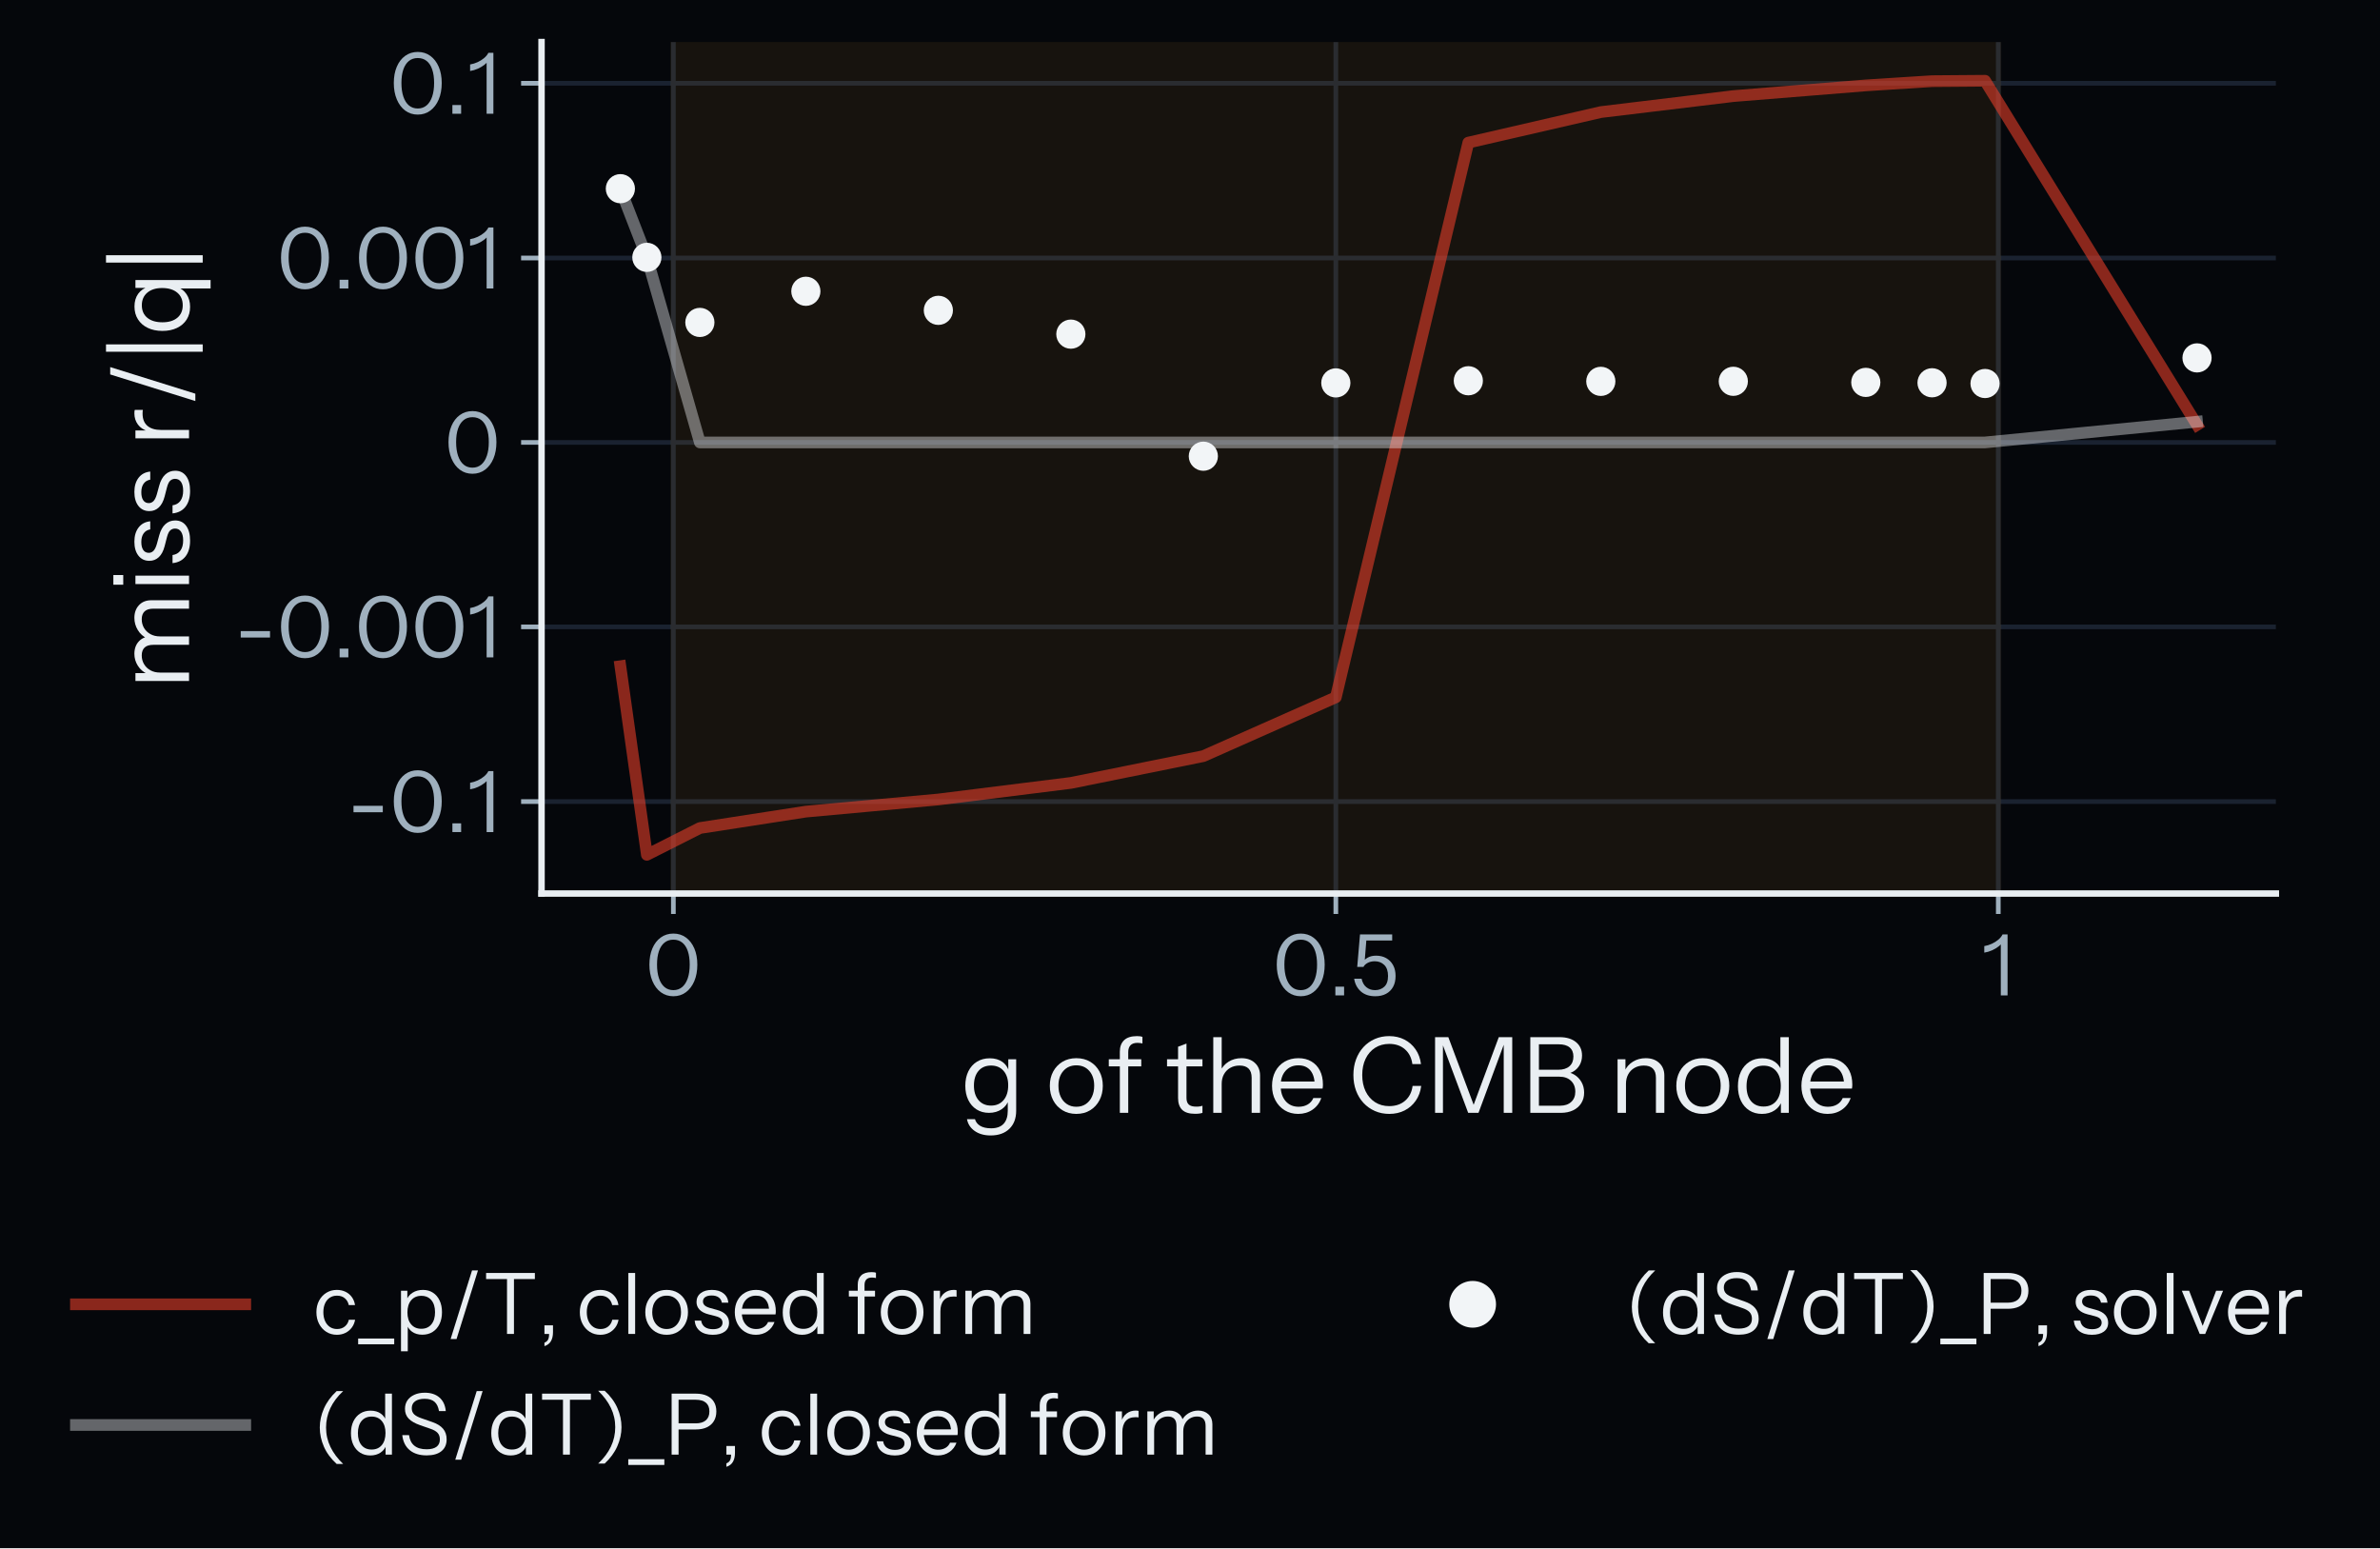
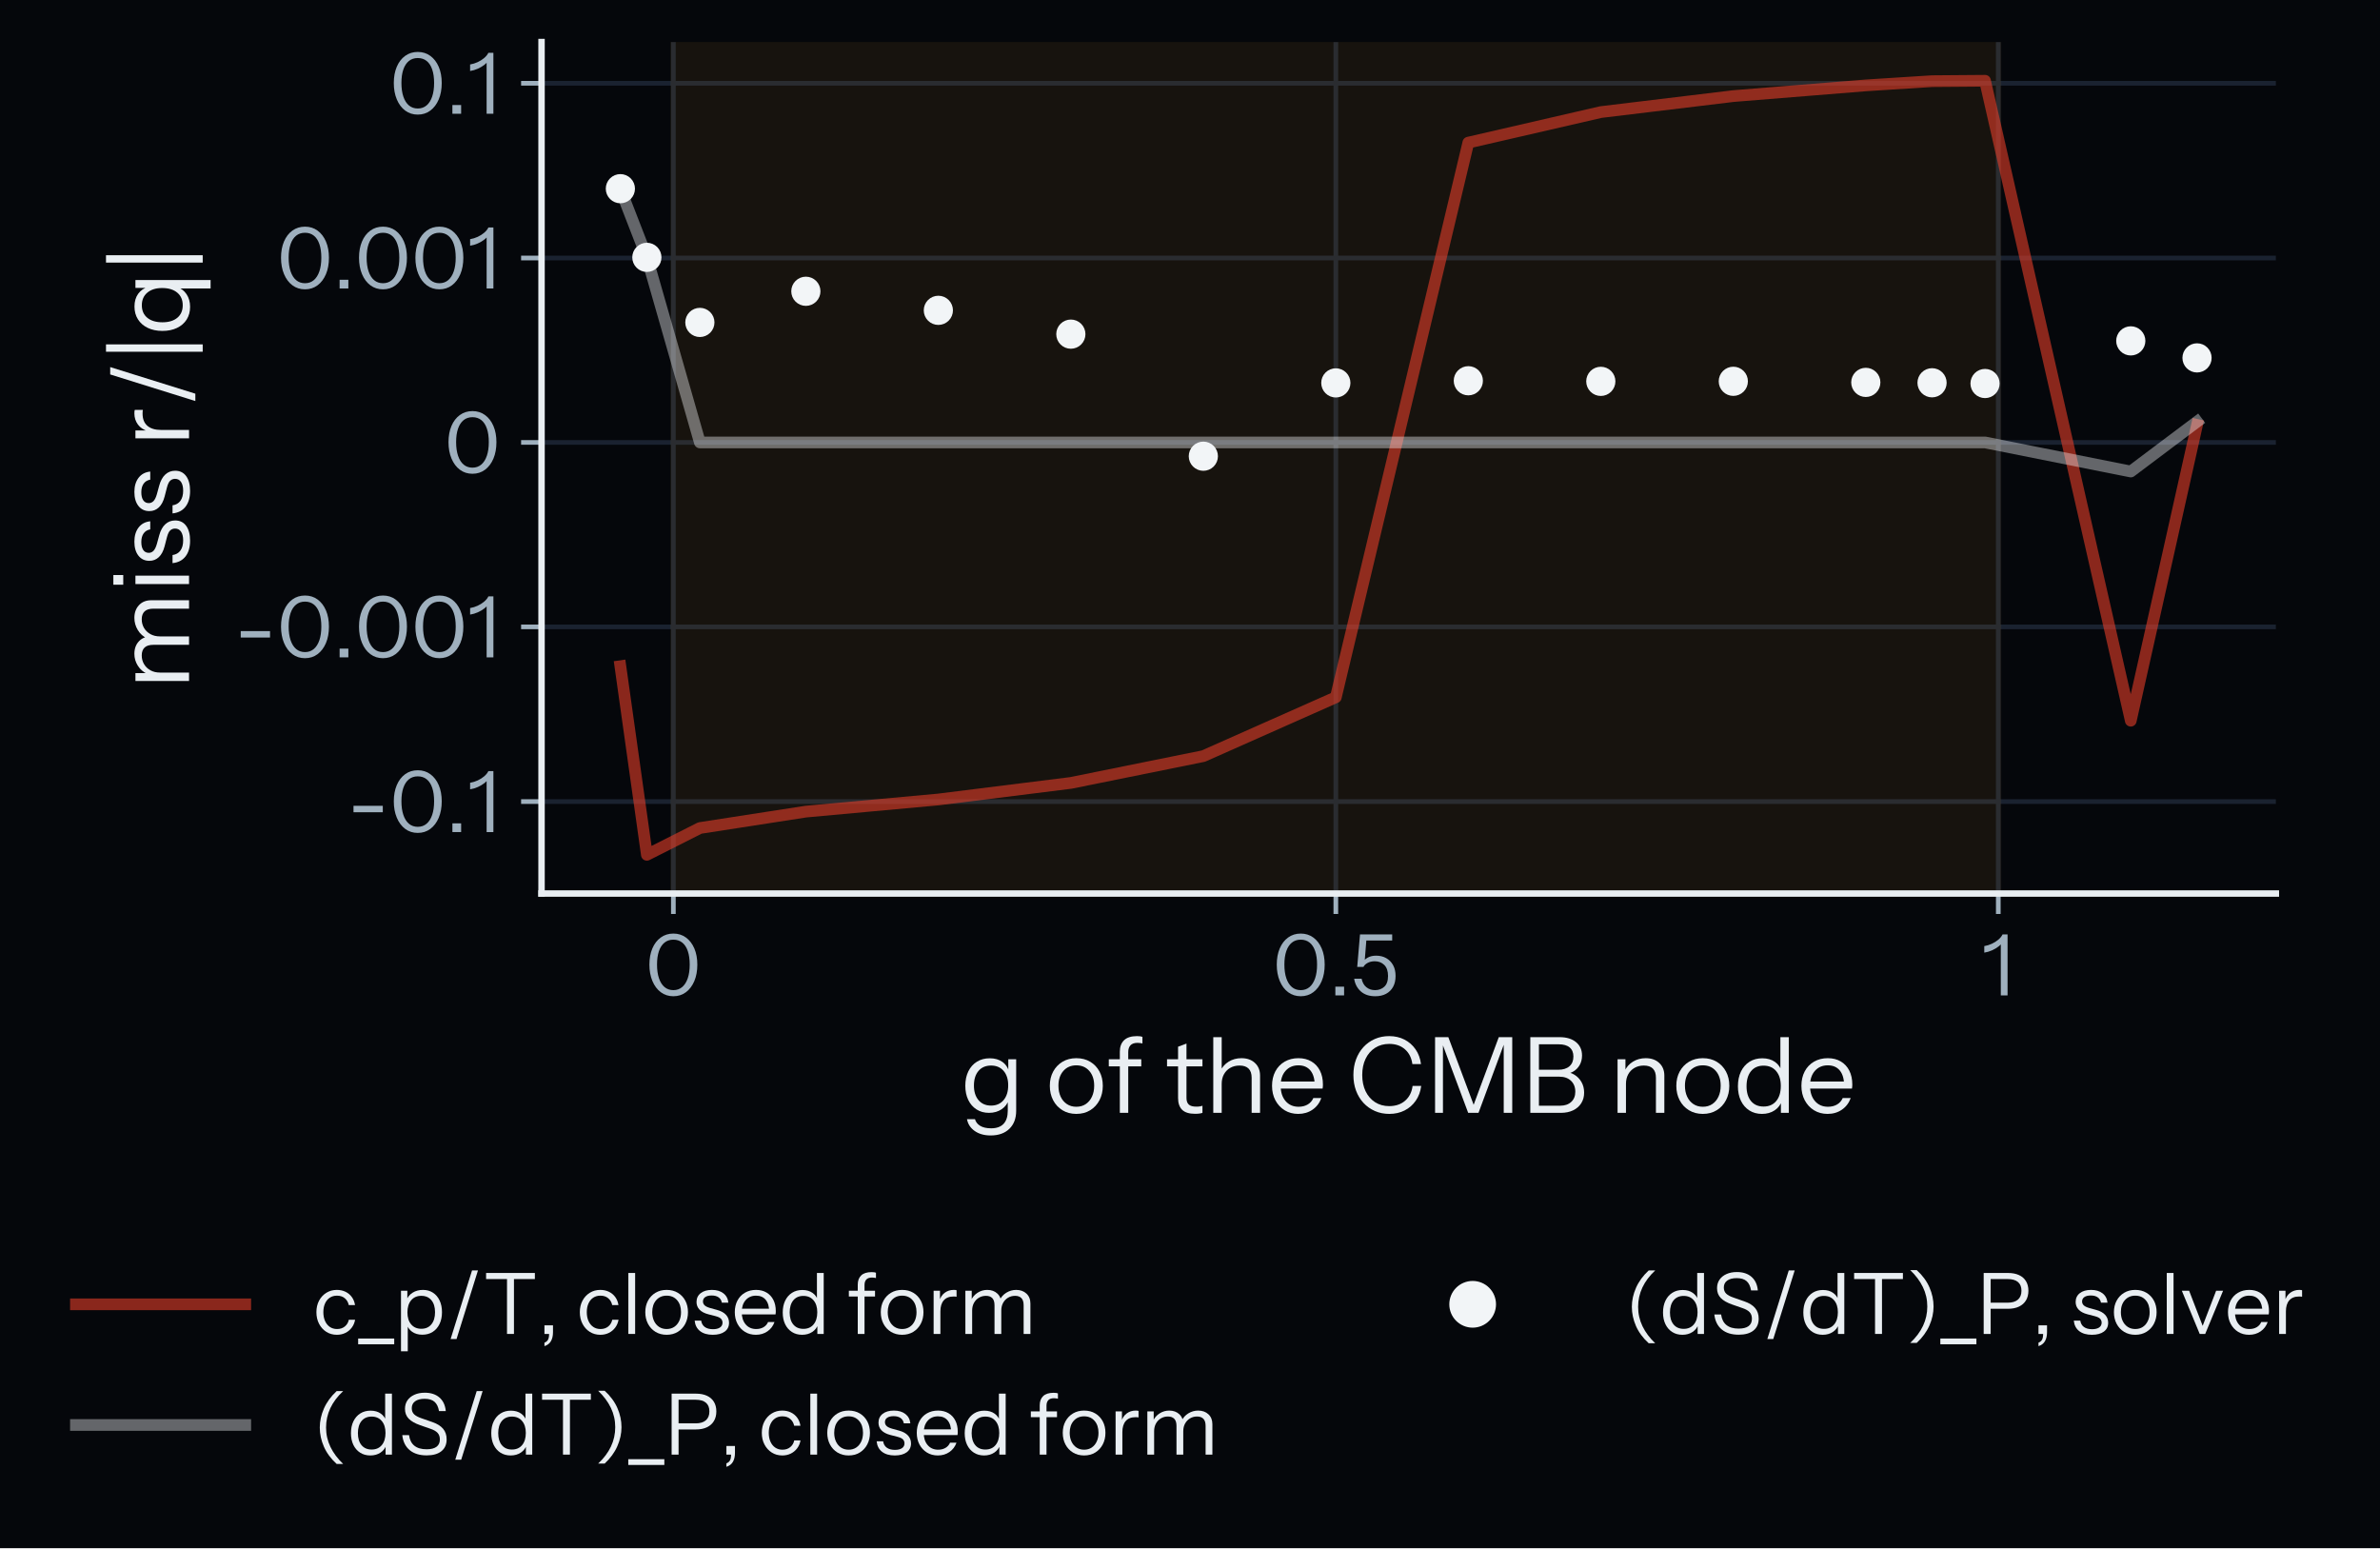
<svg xmlns="http://www.w3.org/2000/svg" xmlns:xlink="http://www.w3.org/1999/xlink" width="407.543pt" height="265.09pt" viewBox="0 0 407.543 265.09" version="1.1">
  <defs>
    <style type="text/css">*{stroke-linejoin: round; stroke-linecap: butt}</style>
  </defs>
  <g id="figure_1">
    <g id="patch_1">
      <path d="M 0 265.09  L 407.543 265.09  L 407.543 0  L 0 0  z " style="fill: #05070b" />
    </g>
    <g id="axes_1">
      <g id="patch_2">
        <path d="M 92.731 152.996  L 389.711 152.996  L 389.711 7.2  L 92.731 7.2  z " style="fill: #05070b" />
      </g>
      <g id="matplotlib.axis_1">
        <g id="xtick_1">
          <g id="line2d_1">
            <path d="M 115.305 152.996  L 115.305 7.2  " clip-path="url(#p6eb21ed2d5)" style="fill: none; stroke: #1a2230; stroke-width: 0.8; stroke-linecap: square" />
          </g>
          <g id="line2d_2">
            <defs>
              <path id="m2e974000b8" d="M 0 0  L 0 3.5  " style="stroke: #9fb0be; stroke-width: 0.8" />
            </defs>
            <g>
              <use xlink:href="#m2e974000b8" x="115.305" y="152.996" style="fill: #9fb0be; stroke: #9fb0be; stroke-width: 0.8" />
            </g>
          </g>
          <g id="text_1">
            <g style="fill: #9fb0be" transform="translate(110.4774 170.4364) scale(0.145 -0.145)">
              <defs>
                <path id="InstrumentSans-Regular-30" d="M 2131 -64  Q 1587 -64 1180 240  Q 774 544 547 1085  Q 320 1626 320 2323  Q 320 3021 544 3549  Q 768 4077 1177 4374  Q 1587 4672 2131 4672  Q 2675 4672 3081 4374  Q 3488 4077 3715 3549  Q 3942 3021 3942 2323  Q 3942 1619 3715 1081  Q 3488 544 3081 240  Q 2675 -64 2131 -64  z M 2131 397  Q 2522 397 2797 630  Q 3072 864 3219 1296  Q 3366 1728 3366 2330  Q 3366 2925 3222 3347  Q 3078 3770 2803 3990  Q 2528 4211 2131 4211  Q 1734 4211 1459 3987  Q 1184 3763 1040 3344  Q 896 2925 896 2330  Q 896 1728 1043 1293  Q 1190 858 1465 627  Q 1741 397 2131 397  z " transform="scale(0.015625)" />
              </defs>
              <use xlink:href="#InstrumentSans-Regular-30" />
            </g>
          </g>
        </g>
        <g id="xtick_2">
          <g id="line2d_3">
            <path d="M 228.743 152.996  L 228.743 7.2  " clip-path="url(#p6eb21ed2d5)" style="fill: none; stroke: #1a2230; stroke-width: 0.8; stroke-linecap: square" />
          </g>
          <g id="line2d_4">
            <g>
              <use xlink:href="#m2e974000b8" x="228.743" y="152.996" style="fill: #9fb0be; stroke: #9fb0be; stroke-width: 0.8" />
            </g>
          </g>
          <g id="text_2">
            <g style="fill: #9fb0be" transform="translate(217.9044 170.4364) scale(0.145 -0.145)">
              <defs>
                <path id="InstrumentSans-Regular-2e" d="M 486 0  L 486 659  L 1146 659  L 1146 0  L 486 0  z " transform="scale(0.015625)" />
                <path id="InstrumentSans-Regular-35" d="M 1869 -64  Q 1184 -64 774 304  Q 365 672 275 1261  L 838 1261  Q 922 845 1194 621  Q 1466 397 1856 397  Q 2266 397 2550 653  Q 2835 909 2835 1466  Q 2835 2022 2550 2300  Q 2266 2579 1830 2579  Q 1517 2579 1286 2451  Q 1056 2323 979 2150  L 506 2150  L 717 4608  L 3149 4608  L 3149 4147  L 1030 4147  L 1210 4339  L 1062 2483  L 941 2528  Q 1056 2720 1312 2861  Q 1568 3002 1939 3002  Q 2368 3002 2697 2816  Q 3027 2630 3216 2288  Q 3405 1946 3405 1466  Q 3405 986 3216 643  Q 3027 301 2684 118  Q 2342 -64 1869 -64  z " transform="scale(0.015625)" />
              </defs>
              <use xlink:href="#InstrumentSans-Regular-30" />
              <use xlink:href="#InstrumentSans-Regular-2e" transform="translate(66.59999 0)" />
              <use xlink:href="#InstrumentSans-Regular-35" transform="translate(92.09998 0)" />
            </g>
          </g>
        </g>
        <g id="xtick_3">
          <g id="line2d_5">
            <path d="M 342.181 152.996  L 342.181 7.2  " clip-path="url(#p6eb21ed2d5)" style="fill: none; stroke: #1a2230; stroke-width: 0.8; stroke-linecap: square" />
          </g>
          <g id="line2d_6">
            <g>
              <use xlink:href="#m2e974000b8" x="342.181" y="152.996" style="fill: #9fb0be; stroke: #9fb0be; stroke-width: 0.8" />
            </g>
          </g>
          <g id="text_3">
            <g style="fill: #9fb0be" transform="translate(339.3466 170.4364) scale(0.145 -0.145)">
              <defs>
                <path id="InstrumentSans-Regular-31" d="M 1440 0  L 1440 4083  L 1574 4051  Q 1498 3878 1280 3705  Q 1062 3533 777 3405  Q 493 3277 192 3232  L 192 3725  Q 493 3776 768 3904  Q 1043 4032 1257 4214  Q 1472 4397 1574 4608  L 1952 4608  L 1952 0  L 1440 0  z " transform="scale(0.015625)" />
              </defs>
              <use xlink:href="#InstrumentSans-Regular-31" />
            </g>
          </g>
        </g>
        <g id="text_4">
          <g style="fill: #e9eef2" transform="translate(164.5399 190.5489) scale(0.18 -0.18)">
            <defs>
              <path id="InstrumentSans-Regular-67" d="M 1811 -1376  Q 1229 -1376 841 -1104  Q 454 -832 371 -384  L 858 -384  Q 928 -640 1174 -790  Q 1421 -941 1843 -941  Q 2342 -941 2598 -669  Q 2854 -397 2854 128  L 2854 826  L 2918 813  Q 2810 442 2483 221  Q 2157 0 1709 0  Q 1280 0 953 208  Q 627 416 448 787  Q 269 1158 269 1651  Q 269 2150 454 2528  Q 640 2906 976 3114  Q 1312 3322 1760 3322  Q 2221 3322 2531 3098  Q 2842 2874 2944 2458  L 2886 2451  L 2886 3264  L 3366 3264  L 3366 128  Q 3366 -570 2950 -973  Q 2534 -1376 1811 -1376  z M 1837 442  Q 2317 442 2598 774  Q 2880 1107 2880 1677  Q 2880 2234 2598 2557  Q 2317 2880 1837 2880  Q 1350 2880 1072 2553  Q 794 2227 794 1658  Q 794 1101 1075 771  Q 1357 442 1837 442  z " transform="scale(0.015625)" />
              <path id="InstrumentSans-Regular-20" transform="scale(0.015625)" />
              <path id="InstrumentSans-Regular-6f" d="M 1869 -64  Q 1389 -64 1024 160  Q 659 384 457 771  Q 256 1158 256 1645  Q 256 2138 461 2515  Q 666 2893 1027 3110  Q 1389 3328 1869 3328  Q 2355 3328 2716 3110  Q 3078 2893 3280 2515  Q 3482 2138 3482 1645  Q 3482 1158 3280 771  Q 3078 384 2716 160  Q 2355 -64 1869 -64  z M 1869 371  Q 2202 371 2445 534  Q 2688 698 2822 986  Q 2957 1274 2957 1651  Q 2957 2214 2659 2553  Q 2362 2893 1869 2893  Q 1382 2893 1081 2553  Q 781 2214 781 1651  Q 781 1274 915 986  Q 1050 698 1296 534  Q 1542 371 1869 371  z " transform="scale(0.015625)" />
              <path id="InstrumentSans-Regular-66" d="M 781 0  L 781 3725  Q 781 4173 1040 4422  Q 1299 4672 1830 4672  Q 1958 4672 2032 4659  Q 2106 4646 2157 4627  L 2157 4224  Q 2112 4237 2032 4249  Q 1952 4262 1862 4262  Q 1568 4262 1430 4115  Q 1293 3968 1293 3699  L 1293 0  L 781 0  z M 109 2829  L 109 3264  L 2086 3264  L 2086 2829  L 109 2829  z " transform="scale(0.015625)" />
              <path id="InstrumentSans-Regular-74" d="M 1818 -58  Q 1274 -58 1027 188  Q 781 435 781 902  L 781 4026  L 1293 4218  L 1293 909  Q 1293 634 1433 506  Q 1574 378 1894 378  Q 2022 378 2115 394  Q 2208 410 2266 435  L 2266 0  Q 2202 -26 2083 -42  Q 1965 -58 1818 -58  z M 109 2829  L 109 3264  L 2266 3264  L 2266 2829  L 109 2829  z " transform="scale(0.015625)" />
              <path id="InstrumentSans-Regular-68" d="M 512 0  L 512 4608  L 1024 4608  L 1024 0  L 512 0  z M 2848 0  L 2848 2138  Q 2848 2509 2662 2694  Q 2477 2880 2112 2880  Q 1792 2880 1545 2739  Q 1299 2598 1161 2348  Q 1024 2099 1024 1766  L 941 2541  Q 1107 2906 1449 3117  Q 1792 3328 2227 3328  Q 2739 3328 3049 3037  Q 3360 2746 3360 2272  L 3360 0  L 2848 0  z " transform="scale(0.015625)" />
              <path id="InstrumentSans-Regular-65" d="M 1850 -64  Q 1382 -64 1024 157  Q 666 378 461 762  Q 256 1146 256 1645  Q 256 2144 457 2525  Q 659 2906 1024 3117  Q 1389 3328 1862 3328  Q 2317 3328 2653 3129  Q 2989 2931 3171 2572  Q 3354 2214 3354 1728  Q 3354 1664 3350 1606  Q 3347 1549 3334 1478  L 640 1478  L 640 1907  L 3021 1907  L 2854 1670  Q 2854 2259 2595 2576  Q 2336 2893 1862 2893  Q 1376 2893 1078 2557  Q 781 2221 781 1651  Q 781 1069 1078 720  Q 1376 371 1875 371  Q 2189 371 2425 508  Q 2662 646 2771 902  L 3258 902  Q 3098 454 2723 195  Q 2349 -64 1850 -64  z " transform="scale(0.015625)" />
              <path id="InstrumentSans-Regular-43" d="M 2502 -64  Q 2029 -64 1629 112  Q 1229 288 934 605  Q 640 922 480 1354  Q 320 1786 320 2304  Q 320 2822 480 3254  Q 640 3686 931 4003  Q 1222 4320 1622 4496  Q 2022 4672 2496 4672  Q 3014 4672 3427 4461  Q 3840 4250 4105 3866  Q 4371 3482 4435 2970  L 3910 2970  Q 3834 3539 3459 3868  Q 3085 4198 2502 4198  Q 2010 4198 1638 3958  Q 1267 3718 1062 3292  Q 858 2867 858 2304  Q 858 1741 1062 1315  Q 1267 890 1638 650  Q 2010 410 2496 410  Q 3091 410 3472 742  Q 3853 1075 3923 1638  L 4448 1638  Q 4384 1126 4118 742  Q 3853 358 3440 147  Q 3027 -64 2502 -64  z " transform="scale(0.015625)" />
              <path id="InstrumentSans-Regular-4d" d="M 550 0  L 550 4608  L 1357 4608  L 3021 166  L 2778 166  L 4429 4608  L 5248 4608  L 5248 0  L 4730 0  L 4730 4333  L 4800 4333  L 3194 0  L 2566 0  L 960 4294  L 1030 4294  L 1030 0  L 550 0  z " transform="scale(0.015625)" />
              <path id="InstrumentSans-Regular-42" d="M 896 0  L 896 435  L 2368 435  Q 2790 435 3040 665  Q 3290 896 3290 1286  Q 3290 1702 3027 1952  Q 2765 2202 2323 2202  L 896 2202  L 896 2624  L 2253 2624  Q 2688 2624 2931 2835  Q 3174 3046 3174 3430  Q 3174 3789 2947 3981  Q 2720 4173 2285 4173  L 896 4173  L 896 4608  L 2330 4608  Q 2963 4608 3331 4307  Q 3699 4006 3699 3488  Q 3699 3162 3552 2906  Q 3405 2650 3149 2506  Q 2893 2362 2560 2362  L 2592 2496  Q 2944 2496 3222 2329  Q 3501 2163 3664 1878  Q 3827 1594 3827 1229  Q 3827 864 3651 585  Q 3475 307 3155 153  Q 2835 0 2413 0  L 896 0  z M 550 0  L 550 4608  L 1075 4608  L 1075 0  L 550 0  z " transform="scale(0.015625)" />
              <path id="InstrumentSans-Regular-6e" d="M 512 0  L 512 3264  L 992 3264  L 992 2496  L 1024 2496  L 1024 0  L 512 0  z M 2848 0  L 2848 2138  Q 2848 2509 2662 2694  Q 2477 2880 2112 2880  Q 1792 2880 1545 2739  Q 1299 2598 1161 2348  Q 1024 2099 1024 1766  L 941 2541  Q 1107 2906 1449 3117  Q 1792 3328 2227 3328  Q 2739 3328 3049 3037  Q 3360 2746 3360 2272  L 3360 0  L 2848 0  z " transform="scale(0.015625)" />
              <path id="InstrumentSans-Regular-64" d="M 2886 0  L 2886 762  L 2950 742  Q 2829 371 2505 153  Q 2182 -64 1734 -64  Q 1293 -64 963 147  Q 634 358 451 736  Q 269 1114 269 1619  Q 269 2131 454 2515  Q 640 2899 973 3110  Q 1306 3322 1754 3322  Q 2214 3322 2528 3098  Q 2842 2874 2957 2464  L 2854 2451  L 2854 4608  L 3366 4608  L 3366 0  L 2886 0  z M 1830 384  Q 2323 384 2601 720  Q 2880 1056 2880 1638  Q 2880 2208 2598 2541  Q 2317 2874 1830 2874  Q 1344 2874 1069 2541  Q 794 2208 794 1619  Q 794 1043 1069 713  Q 1344 384 1830 384  z " transform="scale(0.015625)" />
            </defs>
            <use xlink:href="#InstrumentSans-Regular-67" />
            <use xlink:href="#InstrumentSans-Regular-20" transform="translate(60.59999 0)" />
            <use xlink:href="#InstrumentSans-Regular-6f" transform="translate(80.59998 0)" />
            <use xlink:href="#InstrumentSans-Regular-66" transform="translate(139 0)" />
            <use xlink:href="#InstrumentSans-Regular-20" transform="translate(174.4 0)" />
            <use xlink:href="#InstrumentSans-Regular-74" transform="translate(194.3999 0)" />
            <use xlink:href="#InstrumentSans-Regular-68" transform="translate(232.0999 0)" />
            <use xlink:href="#InstrumentSans-Regular-65" transform="translate(291.9999 0)" />
            <use xlink:href="#InstrumentSans-Regular-20" transform="translate(348.3999 0)" />
            <use xlink:href="#InstrumentSans-Regular-43" transform="translate(368.3999 0)" />
            <use xlink:href="#InstrumentSans-Regular-4d" transform="translate(442.4999 0)" />
            <use xlink:href="#InstrumentSans-Regular-42" transform="translate(533.0999 0)" />
            <use xlink:href="#InstrumentSans-Regular-20" transform="translate(596.6999 0)" />
            <use xlink:href="#InstrumentSans-Regular-6e" transform="translate(616.6999 0)" />
            <use xlink:href="#InstrumentSans-Regular-6f" transform="translate(676.5999 0)" />
            <use xlink:href="#InstrumentSans-Regular-64" transform="translate(734.9999 0)" />
            <use xlink:href="#InstrumentSans-Regular-65" transform="translate(795.5999 0)" />
          </g>
        </g>
      </g>
      <g id="matplotlib.axis_2">
        <g id="ytick_1">
          <g id="line2d_7">
            <path d="M 92.731 137.252  L 389.711 137.252  " clip-path="url(#p6eb21ed2d5)" style="fill: none; stroke: #1a2230; stroke-width: 0.8; stroke-linecap: square" />
          </g>
          <g id="line2d_8">
            <defs>
              <path id="m2f46859ac6" d="M 0 0  L -3.5 0  " style="stroke: #9fb0be; stroke-width: 0.8" />
            </defs>
            <g>
              <use xlink:href="#m2f46859ac6" x="92.731" y="137.252" style="fill: #9fb0be; stroke: #9fb0be; stroke-width: 0.8" />
            </g>
          </g>
          <g id="text_5">
            <g style="fill: #9fb0be" transform="translate(59.37301 142.4717) scale(0.145 -0.145)">
              <defs>
                <path id="InstrumentSans-Regular-2d" d="M 512 1498  L 512 1984  L 2726 1984  L 2726 1498  L 512 1498  z " transform="scale(0.015625)" />
              </defs>
              <use xlink:href="#InstrumentSans-Regular-2d" />
              <use xlink:href="#InstrumentSans-Regular-30" transform="translate(50.59999 0)" />
              <use xlink:href="#InstrumentSans-Regular-2e" transform="translate(117.2 0)" />
              <use xlink:href="#InstrumentSans-Regular-31" transform="translate(142.7 0)" />
            </g>
          </g>
        </g>
        <g id="ytick_2">
          <g id="line2d_9">
            <path d="M 92.731 107.334  L 389.711 107.334  " clip-path="url(#p6eb21ed2d5)" style="fill: none; stroke: #1a2230; stroke-width: 0.8; stroke-linecap: square" />
          </g>
          <g id="line2d_10">
            <g>
              <use xlink:href="#m2f46859ac6" x="92.731" y="107.334" style="fill: #9fb0be; stroke: #9fb0be; stroke-width: 0.8" />
            </g>
          </g>
          <g id="text_6">
            <g style="fill: #9fb0be" transform="translate(40.06082 112.5543) scale(0.145 -0.145)">
              <use xlink:href="#InstrumentSans-Regular-2d" />
              <use xlink:href="#InstrumentSans-Regular-30" transform="translate(50.59999 0)" />
              <use xlink:href="#InstrumentSans-Regular-2e" transform="translate(117.2 0)" />
              <use xlink:href="#InstrumentSans-Regular-30" transform="translate(142.7 0)" />
              <use xlink:href="#InstrumentSans-Regular-30" transform="translate(209.3 0)" />
              <use xlink:href="#InstrumentSans-Regular-31" transform="translate(275.8999 0)" />
            </g>
          </g>
        </g>
        <g id="ytick_3">
          <g id="line2d_11">
            <path d="M 92.731 75.755  L 389.711 75.755  " clip-path="url(#p6eb21ed2d5)" style="fill: none; stroke: #1a2230; stroke-width: 0.8; stroke-linecap: square" />
          </g>
          <g id="line2d_12">
            <g>
              <use xlink:href="#m2f46859ac6" x="92.731" y="75.755" style="fill: #9fb0be; stroke: #9fb0be; stroke-width: 0.8" />
            </g>
          </g>
          <g id="text_7">
            <g style="fill: #9fb0be" transform="translate(76.07519 80.97478) scale(0.145 -0.145)">
              <use xlink:href="#InstrumentSans-Regular-30" />
            </g>
          </g>
        </g>
        <g id="ytick_4">
          <g id="line2d_13">
            <path d="M 92.731 44.175  L 389.711 44.175  " clip-path="url(#p6eb21ed2d5)" style="fill: none; stroke: #1a2230; stroke-width: 0.8; stroke-linecap: square" />
          </g>
          <g id="line2d_14">
            <g>
              <use xlink:href="#m2f46859ac6" x="92.731" y="44.175" style="fill: #9fb0be; stroke: #9fb0be; stroke-width: 0.8" />
            </g>
          </g>
          <g id="text_8">
            <g style="fill: #9fb0be" transform="translate(47.39691 49.39526) scale(0.145 -0.145)">
              <use xlink:href="#InstrumentSans-Regular-30" />
              <use xlink:href="#InstrumentSans-Regular-2e" transform="translate(66.59999 0)" />
              <use xlink:href="#InstrumentSans-Regular-30" transform="translate(92.09998 0)" />
              <use xlink:href="#InstrumentSans-Regular-30" transform="translate(158.7 0)" />
              <use xlink:href="#InstrumentSans-Regular-31" transform="translate(225.3 0)" />
            </g>
          </g>
        </g>
        <g id="ytick_5">
          <g id="line2d_15">
            <path d="M 92.731 14.258  L 389.711 14.258  " clip-path="url(#p6eb21ed2d5)" style="fill: none; stroke: #1a2230; stroke-width: 0.8; stroke-linecap: square" />
          </g>
          <g id="line2d_16">
            <g>
              <use xlink:href="#m2f46859ac6" x="92.731" y="14.258" style="fill: #9fb0be; stroke: #9fb0be; stroke-width: 0.8" />
            </g>
          </g>
          <g id="text_9">
            <g style="fill: #9fb0be" transform="translate(66.7091 19.47782) scale(0.145 -0.145)">
              <use xlink:href="#InstrumentSans-Regular-30" />
              <use xlink:href="#InstrumentSans-Regular-2e" transform="translate(66.59999 0)" />
              <use xlink:href="#InstrumentSans-Regular-31" transform="translate(92.09998 0)" />
            </g>
          </g>
        </g>
        <g id="text_10">
          <g style="fill: #e9eef2" transform="translate(32.37082 118.0416) rotate(-90) scale(0.18 -0.18)">
            <defs>
              <path id="InstrumentSans-Regular-6d" d="M 512 0  L 512 3264  L 992 3264  L 992 2496  L 1024 2496  L 1024 0  L 512 0  z M 2714 0  L 2714 2163  Q 2714 2534 2547 2707  Q 2381 2880 2067 2880  Q 1773 2880 1536 2739  Q 1299 2598 1161 2348  Q 1024 2099 1024 1766  L 941 2541  Q 1107 2906 1440 3117  Q 1773 3328 2163 3328  Q 2637 3328 2931 3049  Q 3226 2771 3226 2298  L 3226 0  L 2714 0  z M 4915 0  L 4915 2163  Q 4915 2534 4748 2707  Q 4582 2880 4269 2880  Q 3974 2880 3737 2739  Q 3501 2598 3363 2348  Q 3226 2099 3226 1766  L 3098 2541  Q 3264 2906 3609 3117  Q 3955 3328 4352 3328  Q 4826 3328 5126 3049  Q 5427 2771 5427 2298  L 5427 0  L 4915 0  z " transform="scale(0.015625)" />
              <path id="InstrumentSans-Regular-69" d="M 512 0  L 512 3264  L 1024 3264  L 1024 0  L 512 0  z M 472 4006  L 472 4608  L 1061 4608  L 1061 4006  L 472 4006  z " transform="scale(0.015625)" />
              <path id="InstrumentSans-Regular-73" d="M 1619 -64  Q 1018 -64 659 214  Q 301 493 250 1005  L 742 1005  Q 787 691 1017 524  Q 1248 358 1632 358  Q 1971 358 2163 486  Q 2355 614 2355 851  Q 2355 1018 2246 1142  Q 2138 1267 1811 1350  L 1286 1485  Q 838 1600 614 1840  Q 390 2080 390 2413  Q 390 2835 704 3081  Q 1018 3328 1555 3328  Q 2086 3328 2419 3072  Q 2752 2816 2797 2362  L 2304 2362  Q 2259 2624 2060 2765  Q 1862 2906 1536 2906  Q 1222 2906 1049 2787  Q 877 2669 877 2451  Q 877 2285 1001 2163  Q 1126 2042 1421 1958  L 1933 1818  Q 2387 1696 2617 1446  Q 2848 1197 2848 845  Q 2848 416 2521 176  Q 2195 -64 1619 -64  z " transform="scale(0.015625)" />
              <path id="InstrumentSans-Regular-72" d="M 512 0  L 512 3264  L 992 3264  L 992 2432  L 1024 2432  L 1024 0  L 512 0  z M 1024 1702  L 941 2477  Q 1056 2893 1350 3110  Q 1645 3328 2029 3328  Q 2189 3328 2246 3302  L 2246 2810  Q 2214 2822 2156 2825  Q 2099 2829 2016 2829  Q 1530 2829 1277 2537  Q 1024 2246 1024 1702  z " transform="scale(0.015625)" />
              <path id="InstrumentSans-Regular-2f" d="M 384 -384  L 2003 4800  L 2451 4800  L 832 -384  L 384 -384  z " transform="scale(0.015625)" />
              <path id="InstrumentSans-Regular-7c" d="M 550 -832  L 550 5056  L 998 5056  L 998 -832  L 550 -832  z " transform="scale(0.015625)" />
              <path id="InstrumentSans-Regular-71" d="M 2854 -1312  L 2854 762  L 2950 742  Q 2829 371 2505 153  Q 2182 -64 1734 -64  Q 1293 -64 963 144  Q 634 352 451 733  Q 269 1114 269 1619  Q 269 2131 454 2515  Q 640 2899 973 3110  Q 1306 3322 1754 3322  Q 2214 3322 2528 3098  Q 2842 2874 2957 2464  L 2886 2451  L 2886 3264  L 3366 3264  L 3366 -1312  L 2854 -1312  z M 1830 384  Q 2323 384 2601 720  Q 2880 1056 2880 1638  Q 2880 2208 2598 2541  Q 2317 2874 1830 2874  Q 1344 2874 1069 2541  Q 794 2208 794 1619  Q 794 1043 1069 713  Q 1344 384 1830 384  z " transform="scale(0.015625)" />
            </defs>
            <use xlink:href="#InstrumentSans-Regular-6d" />
            <use xlink:href="#InstrumentSans-Regular-69" transform="translate(92.19998 0)" />
            <use xlink:href="#InstrumentSans-Regular-73" transform="translate(116.2 0)" />
            <use xlink:href="#InstrumentSans-Regular-73" transform="translate(163.5 0)" />
            <use xlink:href="#InstrumentSans-Regular-20" transform="translate(210.7999 0)" />
            <use xlink:href="#InstrumentSans-Regular-72" transform="translate(230.7999 0)" />
            <use xlink:href="#InstrumentSans-Regular-2f" transform="translate(268.2999 0)" />
            <use xlink:href="#InstrumentSans-Regular-7c" transform="translate(312.5999 0)" />
            <use xlink:href="#InstrumentSans-Regular-71" transform="translate(336.7999 0)" />
            <use xlink:href="#InstrumentSans-Regular-7c" transform="translate(397.3999 0)" />
          </g>
        </g>
      </g>
      <g id="patch_3">
        <path d="M 115.305 152.996  L 342.181 152.996  L 342.181 7.2  L 115.305 7.2  z " clip-path="url(#p6eb21ed2d5)" style="fill: #e0a32e; opacity: 0.08; stroke: #e0a32e; stroke-linejoin: miter" />
      </g>
      <g id="line2d_17">
-         <path d="M 106.23 114.067  L 110.768 146.369  L 119.843 141.78  L 137.993 138.969  L 160.68 136.892  L 183.368 134.056  L 206.056 129.466  L 228.743 119.393  L 251.431 24.421  L 274.118 19.192  L 296.806 16.454  L 319.493 14.62  L 330.837 13.897  L 339.912 13.827  L 376.212 72.757  " clip-path="url(#p6eb21ed2d5)" style="fill: none; stroke: #e23d28; stroke-opacity: 0.6; stroke-width: 2; stroke-linecap: square" />
+         <path d="M 106.23 114.067  L 110.768 146.369  L 119.843 141.78  L 137.993 138.969  L 160.68 136.892  L 183.368 134.056  L 206.056 129.466  L 228.743 119.393  L 251.431 24.421  L 274.118 19.192  L 296.806 16.454  L 319.493 14.62  L 330.837 13.897  L 339.912 13.827  L 364.868 123.404  L 376.212 72.757  " clip-path="url(#p6eb21ed2d5)" style="fill: none; stroke: #e23d28; stroke-opacity: 0.6; stroke-width: 2; stroke-linecap: square" />
      </g>
      <g id="line2d_18">
-         <path d="M 106.23 32.365  L 110.768 44.061  L 119.843 75.755  L 137.993 75.755  L 160.68 75.755  L 183.368 75.755  L 206.056 75.755  L 228.743 75.755  L 251.431 75.755  L 274.118 75.755  L 296.806 75.755  L 319.493 75.755  L 330.837 75.755  L 339.912 75.755  L 376.212 72.208  " clip-path="url(#p6eb21ed2d5)" style="fill: none; stroke: #f2f5f7; stroke-opacity: 0.4; stroke-width: 2; stroke-linecap: square" />
+         <path d="M 106.23 32.365  L 110.768 44.061  L 119.843 75.755  L 137.993 75.755  L 160.68 75.755  L 183.368 75.755  L 206.056 75.755  L 228.743 75.755  L 251.431 75.755  L 274.118 75.755  L 296.806 75.755  L 319.493 75.755  L 330.837 75.755  L 339.912 75.755  L 364.868 80.735  L 376.212 72.208  " clip-path="url(#p6eb21ed2d5)" style="fill: none; stroke: #f2f5f7; stroke-opacity: 0.4; stroke-width: 2; stroke-linecap: square" />
      </g>
      <g id="line2d_19">
        <defs>
          <path id="m976d9ca17f" d="M 0 2  C 0.53 2 1.039 1.789 1.414 1.414  C 1.789 1.039 2 0.53 2 0  C 2 -0.53 1.789 -1.039 1.414 -1.414  C 1.039 -1.789 0.53 -2 0 -2  C -0.53 -2 -1.039 -1.789 -1.414 -1.414  C -1.789 -1.039 -2 -0.53 -2 0  C -2 0.53 -1.789 1.039 -1.414 1.414  C -1.039 1.789 -0.53 2 0 2  z " style="stroke: #f2f5f7" />
        </defs>
        <g clip-path="url(#p6eb21ed2d5)">
          <use xlink:href="#m976d9ca17f" x="106.23" y="32.308" style="fill: #f2f5f7; stroke: #f2f5f7" />
          <use xlink:href="#m976d9ca17f" x="110.768" y="44.066" style="fill: #f2f5f7; stroke: #f2f5f7" />
          <use xlink:href="#m976d9ca17f" x="119.843" y="55.208" style="fill: #f2f5f7; stroke: #f2f5f7" />
          <use xlink:href="#m976d9ca17f" x="137.993" y="49.874" style="fill: #f2f5f7; stroke: #f2f5f7" />
          <use xlink:href="#m976d9ca17f" x="160.68" y="53.137" style="fill: #f2f5f7; stroke: #f2f5f7" />
          <use xlink:href="#m976d9ca17f" x="183.368" y="57.214" style="fill: #f2f5f7; stroke: #f2f5f7" />
          <use xlink:href="#m976d9ca17f" x="206.056" y="78.114" style="fill: #f2f5f7; stroke: #f2f5f7" />
          <use xlink:href="#m976d9ca17f" x="228.743" y="65.562" style="fill: #f2f5f7; stroke: #f2f5f7" />
          <use xlink:href="#m976d9ca17f" x="251.431" y="65.195" style="fill: #f2f5f7; stroke: #f2f5f7" />
          <use xlink:href="#m976d9ca17f" x="274.118" y="65.298" style="fill: #f2f5f7; stroke: #f2f5f7" />
          <use xlink:href="#m976d9ca17f" x="296.806" y="65.289" style="fill: #f2f5f7; stroke: #f2f5f7" />
          <use xlink:href="#m976d9ca17f" x="319.493" y="65.476" style="fill: #f2f5f7; stroke: #f2f5f7" />
          <use xlink:href="#m976d9ca17f" x="330.837" y="65.541" style="fill: #f2f5f7; stroke: #f2f5f7" />
          <use xlink:href="#m976d9ca17f" x="339.912" y="65.667" style="fill: #f2f5f7; stroke: #f2f5f7" />
+           <use xlink:href="#m976d9ca17f" x="364.868" y="58.367" style="fill: #f2f5f7; stroke: #f2f5f7" />
          <use xlink:href="#m976d9ca17f" x="376.212" y="61.28" style="fill: #f2f5f7; stroke: #f2f5f7" />
        </g>
      </g>
      <g id="patch_4">
        <path d="M 92.731 152.996  L 92.731 7.2  " style="fill: none; stroke: #e9eef2; stroke-width: 1.1; stroke-linejoin: miter; stroke-linecap: square" />
      </g>
      <g id="patch_5">
        <path d="M 92.731 152.996  L 389.711 152.996  " style="fill: none; stroke: #e9eef2; stroke-width: 1.1; stroke-linejoin: miter; stroke-linecap: square" />
      </g>
    </g>
    <g id="legend_1">
      <g id="line2d_20">
        <path d="M 13 223.33  L 27.5 223.33  L 42 223.33  " style="fill: none; stroke: #e23d28; stroke-opacity: 0.6; stroke-width: 2; stroke-linecap: square" />
      </g>
      <g id="text_11">
        <g style="fill: #e9eef2" transform="translate(53.6 228.405) scale(0.145 -0.145)">
          <defs>
            <path id="InstrumentSans-Regular-63" d="M 1805 -64  Q 1357 -64 1008 157  Q 659 378 457 765  Q 256 1152 256 1645  Q 256 2138 457 2515  Q 659 2893 1008 3110  Q 1357 3328 1798 3328  Q 2163 3328 2454 3187  Q 2746 3046 2934 2787  Q 3123 2528 3174 2182  L 2701 2182  Q 2637 2496 2406 2694  Q 2176 2893 1811 2893  Q 1498 2893 1267 2739  Q 1037 2586 909 2304  Q 781 2022 781 1645  Q 781 1267 909 979  Q 1037 691 1270 531  Q 1504 371 1818 371  Q 2170 371 2406 566  Q 2643 762 2707 1075  L 3181 1075  Q 3123 736 2928 477  Q 2733 218 2445 77  Q 2157 -64 1805 -64  z " transform="scale(0.015625)" />
            <path id="InstrumentSans-Regular-5f" d="M 0 -781  L 0 -346  L 2726 -346  L 2726 -781  L 0 -781  z " transform="scale(0.015625)" />
            <path id="InstrumentSans-Regular-70" d="M 2125 -58  Q 1664 -58 1350 166  Q 1037 390 922 800  L 1024 813  L 1024 -1312  L 512 -1312  L 512 3264  L 992 3264  L 992 2502  L 922 2522  Q 1043 2899 1382 3113  Q 1722 3328 2170 3328  Q 2605 3328 2928 3117  Q 3251 2906 3430 2528  Q 3610 2150 3610 1645  Q 3610 1133 3424 749  Q 3238 365 2905 153  Q 2573 -58 2125 -58  z M 2048 390  Q 2534 390 2809 726  Q 3085 1062 3085 1645  Q 3085 2221 2809 2550  Q 2534 2880 2048 2880  Q 1562 2880 1280 2544  Q 998 2208 998 1626  Q 998 1056 1280 723  Q 1562 390 2048 390  z " transform="scale(0.015625)" />
            <path id="InstrumentSans-Regular-54" d="M 1811 0  L 1811 4147  L 230 4147  L 230 4608  L 3917 4608  L 3917 4147  L 2336 4147  L 2336 0  L 1811 0  z " transform="scale(0.015625)" />
            <path id="InstrumentSans-Regular-2c" d="M 493 -922  L 493 -659  Q 678 -589 761 -438  Q 845 -288 845 19  L 1043 0  L 493 0  L 493 653  L 1139 653  L 1139 134  Q 1139 -275 985 -544  Q 832 -813 493 -922  z " transform="scale(0.015625)" />
            <path id="InstrumentSans-Regular-6c" d="M 512 0  L 512 4608  L 1024 4608  L 1024 0  L 512 0  z " transform="scale(0.015625)" />
          </defs>
          <use xlink:href="#InstrumentSans-Regular-63" />
          <use xlink:href="#InstrumentSans-Regular-5f" transform="translate(53.29999 0)" />
          <use xlink:href="#InstrumentSans-Regular-70" transform="translate(95.89998 0)" />
          <use xlink:href="#InstrumentSans-Regular-2f" transform="translate(156.5 0)" />
          <use xlink:href="#InstrumentSans-Regular-54" transform="translate(200.8 0)" />
          <use xlink:href="#InstrumentSans-Regular-2c" transform="translate(265.5999 0)" />
          <use xlink:href="#InstrumentSans-Regular-20" transform="translate(291.0999 0)" />
          <use xlink:href="#InstrumentSans-Regular-63" transform="translate(311.0999 0)" />
          <use xlink:href="#InstrumentSans-Regular-6c" transform="translate(364.3999 0)" />
          <use xlink:href="#InstrumentSans-Regular-6f" transform="translate(388.3999 0)" />
          <use xlink:href="#InstrumentSans-Regular-73" transform="translate(446.7999 0)" />
          <use xlink:href="#InstrumentSans-Regular-65" transform="translate(494.0999 0)" />
          <use xlink:href="#InstrumentSans-Regular-64" transform="translate(550.4999 0)" />
          <use xlink:href="#InstrumentSans-Regular-20" transform="translate(611.0999 0)" />
          <use xlink:href="#InstrumentSans-Regular-66" transform="translate(631.0998 0)" />
          <use xlink:href="#InstrumentSans-Regular-6f" transform="translate(666.4998 0)" />
          <use xlink:href="#InstrumentSans-Regular-72" transform="translate(724.8998 0)" />
          <use xlink:href="#InstrumentSans-Regular-6d" transform="translate(762.3998 0)" />
        </g>
      </g>
      <g id="line2d_21">
        <path d="M 13 243.993  L 27.5 243.993  L 42 243.993  " style="fill: none; stroke: #f2f5f7; stroke-opacity: 0.4; stroke-width: 2; stroke-linecap: square" />
      </g>
      <g id="text_12">
        <g style="fill: #e9eef2" transform="translate(53.6 249.0675) scale(0.145 -0.145)">
          <defs>
            <path id="InstrumentSans-Regular-28" d="M 1786 -704  Q 1133 -109 822 601  Q 512 1312 512 2048  Q 512 2771 825 3484  Q 1139 4198 1786 4800  L 2278 4800  Q 1632 4198 1309 3510  Q 986 2822 986 2048  Q 986 1267 1318 579  Q 1651 -109 2278 -704  L 1786 -704  z " transform="scale(0.015625)" />
            <path id="InstrumentSans-Regular-53" d="M 2112 -58  Q 1306 -58 829 339  Q 352 736 269 1472  L 781 1472  Q 851 941 1184 672  Q 1517 403 2106 403  Q 2605 403 2857 592  Q 3110 781 3110 1146  Q 3110 1459 2937 1644  Q 2765 1830 2400 1952  L 1626 2221  Q 1037 2426 755 2717  Q 474 3008 474 3456  Q 474 3827 659 4099  Q 845 4371 1184 4524  Q 1523 4678 1971 4678  Q 2662 4678 3078 4316  Q 3494 3955 3558 3290  L 3046 3290  Q 2963 3770 2704 3994  Q 2445 4218 1958 4218  Q 1498 4218 1242 4032  Q 986 3846 986 3507  Q 986 3219 1165 3046  Q 1344 2874 1722 2746  L 2547 2458  Q 3085 2272 3353 1955  Q 3622 1638 3622 1152  Q 3622 576 3228 259  Q 2835 -58 2112 -58  z " transform="scale(0.015625)" />
            <path id="InstrumentSans-Regular-29" d="M 813 4826  Q 1466 4230 1776 3520  Q 2086 2810 2086 2074  Q 2086 1350 1772 636  Q 1459 -77 813 -678  L 320 -678  Q 966 -77 1289 611  Q 1613 1299 1613 2074  Q 1613 2854 1280 3542  Q 947 4230 320 4826  L 813 4826  z " transform="scale(0.015625)" />
            <path id="InstrumentSans-Regular-50" d="M 550 0  L 550 4608  L 2381 4608  Q 2874 4608 3219 4448  Q 3565 4288 3747 3987  Q 3930 3686 3930 3264  Q 3930 2842 3747 2538  Q 3565 2234 3219 2067  Q 2874 1901 2381 1901  L 934 1901  L 934 2362  L 2362 2362  Q 2874 2362 3139 2595  Q 3405 2829 3405 3264  Q 3405 3699 3142 3923  Q 2880 4147 2362 4147  L 1075 4147  L 1075 0  L 550 0  z " transform="scale(0.015625)" />
          </defs>
          <use xlink:href="#InstrumentSans-Regular-28" />
          <use xlink:href="#InstrumentSans-Regular-64" transform="translate(40.59999 0)" />
          <use xlink:href="#InstrumentSans-Regular-53" transform="translate(101.2 0)" />
          <use xlink:href="#InstrumentSans-Regular-2f" transform="translate(162 0)" />
          <use xlink:href="#InstrumentSans-Regular-64" transform="translate(206.3 0)" />
          <use xlink:href="#InstrumentSans-Regular-54" transform="translate(266.8999 0)" />
          <use xlink:href="#InstrumentSans-Regular-29" transform="translate(331.6999 0)" />
          <use xlink:href="#InstrumentSans-Regular-5f" transform="translate(372.2999 0)" />
          <use xlink:href="#InstrumentSans-Regular-50" transform="translate(414.8999 0)" />
          <use xlink:href="#InstrumentSans-Regular-2c" transform="translate(480.4999 0)" />
          <use xlink:href="#InstrumentSans-Regular-20" transform="translate(505.9999 0)" />
          <use xlink:href="#InstrumentSans-Regular-63" transform="translate(525.9999 0)" />
          <use xlink:href="#InstrumentSans-Regular-6c" transform="translate(579.2999 0)" />
          <use xlink:href="#InstrumentSans-Regular-6f" transform="translate(603.2998 0)" />
          <use xlink:href="#InstrumentSans-Regular-73" transform="translate(661.6998 0)" />
          <use xlink:href="#InstrumentSans-Regular-65" transform="translate(708.9998 0)" />
          <use xlink:href="#InstrumentSans-Regular-64" transform="translate(765.3998 0)" />
          <use xlink:href="#InstrumentSans-Regular-20" transform="translate(825.9998 0)" />
          <use xlink:href="#InstrumentSans-Regular-66" transform="translate(845.9998 0)" />
          <use xlink:href="#InstrumentSans-Regular-6f" transform="translate(881.3998 0)" />
          <use xlink:href="#InstrumentSans-Regular-72" transform="translate(939.7998 0)" />
          <use xlink:href="#InstrumentSans-Regular-6d" transform="translate(977.2998 0)" />
        </g>
      </g>
      <g id="line2d_22">
        <defs>
          <path id="m25a5a5b916" d="M 0 3.5  C 0.928 3.5 1.819 3.131 2.475 2.475  C 3.131 1.819 3.5 0.928 3.5 0  C 3.5 -0.928 3.131 -1.819 2.475 -2.475  C 1.819 -3.131 0.928 -3.5 0 -3.5  C -0.928 -3.5 -1.819 -3.131 -2.475 -2.475  C -3.131 -1.819 -3.5 -0.928 -3.5 0  C -3.5 0.928 -3.131 1.819 -2.475 2.475  C -1.819 3.131 -0.928 3.5 0 3.5  z " style="stroke: #f2f5f7" />
        </defs>
        <g>
          <use xlink:href="#m25a5a5b916" x="252.173" y="223.33" style="fill: #f2f5f7; stroke: #f2f5f7" />
        </g>
      </g>
      <g id="text_13">
        <g style="fill: #e9eef2" transform="translate(278.273 228.405) scale(0.145 -0.145)">
          <defs>
            <path id="InstrumentSans-Regular-76" d="M 1466 0  L 115 3264  L 666 3264  L 1792 346  L 1587 346  L 2707 3264  L 3232 3264  L 1882 0  L 1466 0  z " transform="scale(0.015625)" />
          </defs>
          <use xlink:href="#InstrumentSans-Regular-28" />
          <use xlink:href="#InstrumentSans-Regular-64" transform="translate(40.59999 0)" />
          <use xlink:href="#InstrumentSans-Regular-53" transform="translate(101.2 0)" />
          <use xlink:href="#InstrumentSans-Regular-2f" transform="translate(162 0)" />
          <use xlink:href="#InstrumentSans-Regular-64" transform="translate(206.3 0)" />
          <use xlink:href="#InstrumentSans-Regular-54" transform="translate(266.8999 0)" />
          <use xlink:href="#InstrumentSans-Regular-29" transform="translate(331.6999 0)" />
          <use xlink:href="#InstrumentSans-Regular-5f" transform="translate(372.2999 0)" />
          <use xlink:href="#InstrumentSans-Regular-50" transform="translate(414.8999 0)" />
          <use xlink:href="#InstrumentSans-Regular-2c" transform="translate(480.4999 0)" />
          <use xlink:href="#InstrumentSans-Regular-20" transform="translate(505.9999 0)" />
          <use xlink:href="#InstrumentSans-Regular-73" transform="translate(525.9999 0)" />
          <use xlink:href="#InstrumentSans-Regular-6f" transform="translate(573.2999 0)" />
          <use xlink:href="#InstrumentSans-Regular-6c" transform="translate(631.6999 0)" />
          <use xlink:href="#InstrumentSans-Regular-76" transform="translate(655.6998 0)" />
          <use xlink:href="#InstrumentSans-Regular-65" transform="translate(707.9998 0)" />
          <use xlink:href="#InstrumentSans-Regular-72" transform="translate(764.3998 0)" />
        </g>
      </g>
    </g>
  </g>
  <defs>
    <clipPath id="p6eb21ed2d5">
      <rect x="92.731" y="7.2" width="296.98" height="145.796" />
    </clipPath>
  </defs>
</svg>
